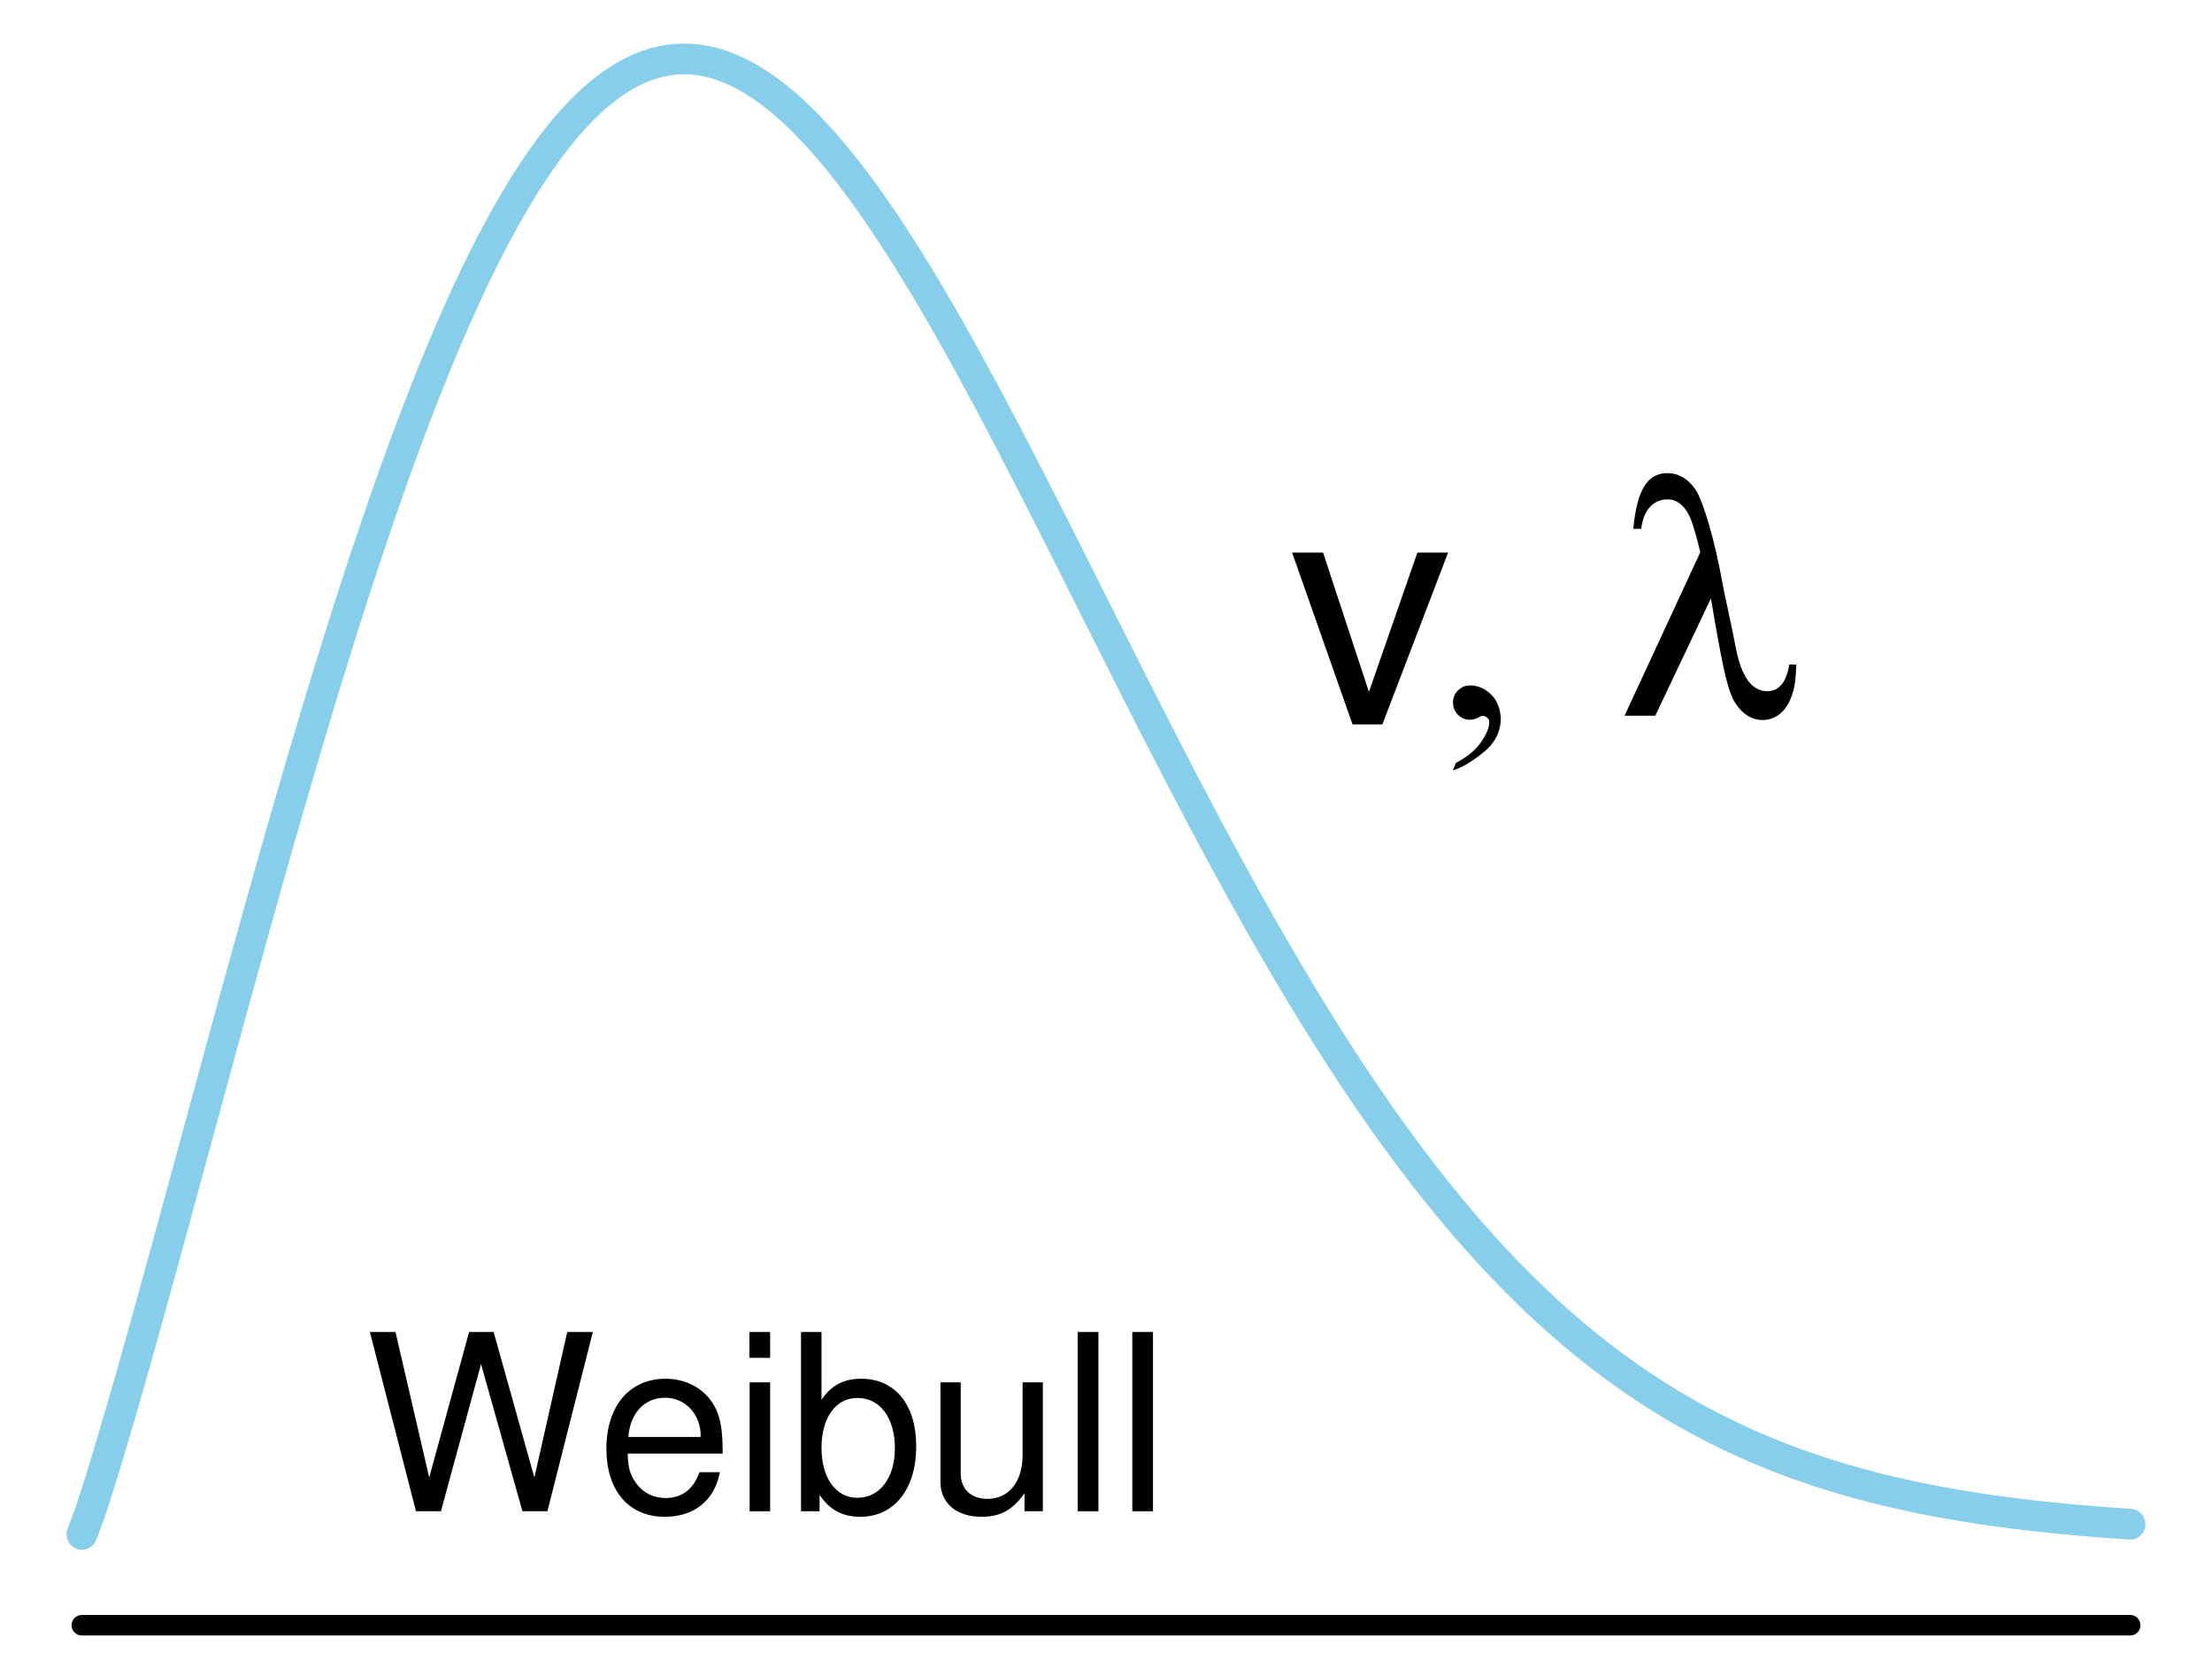
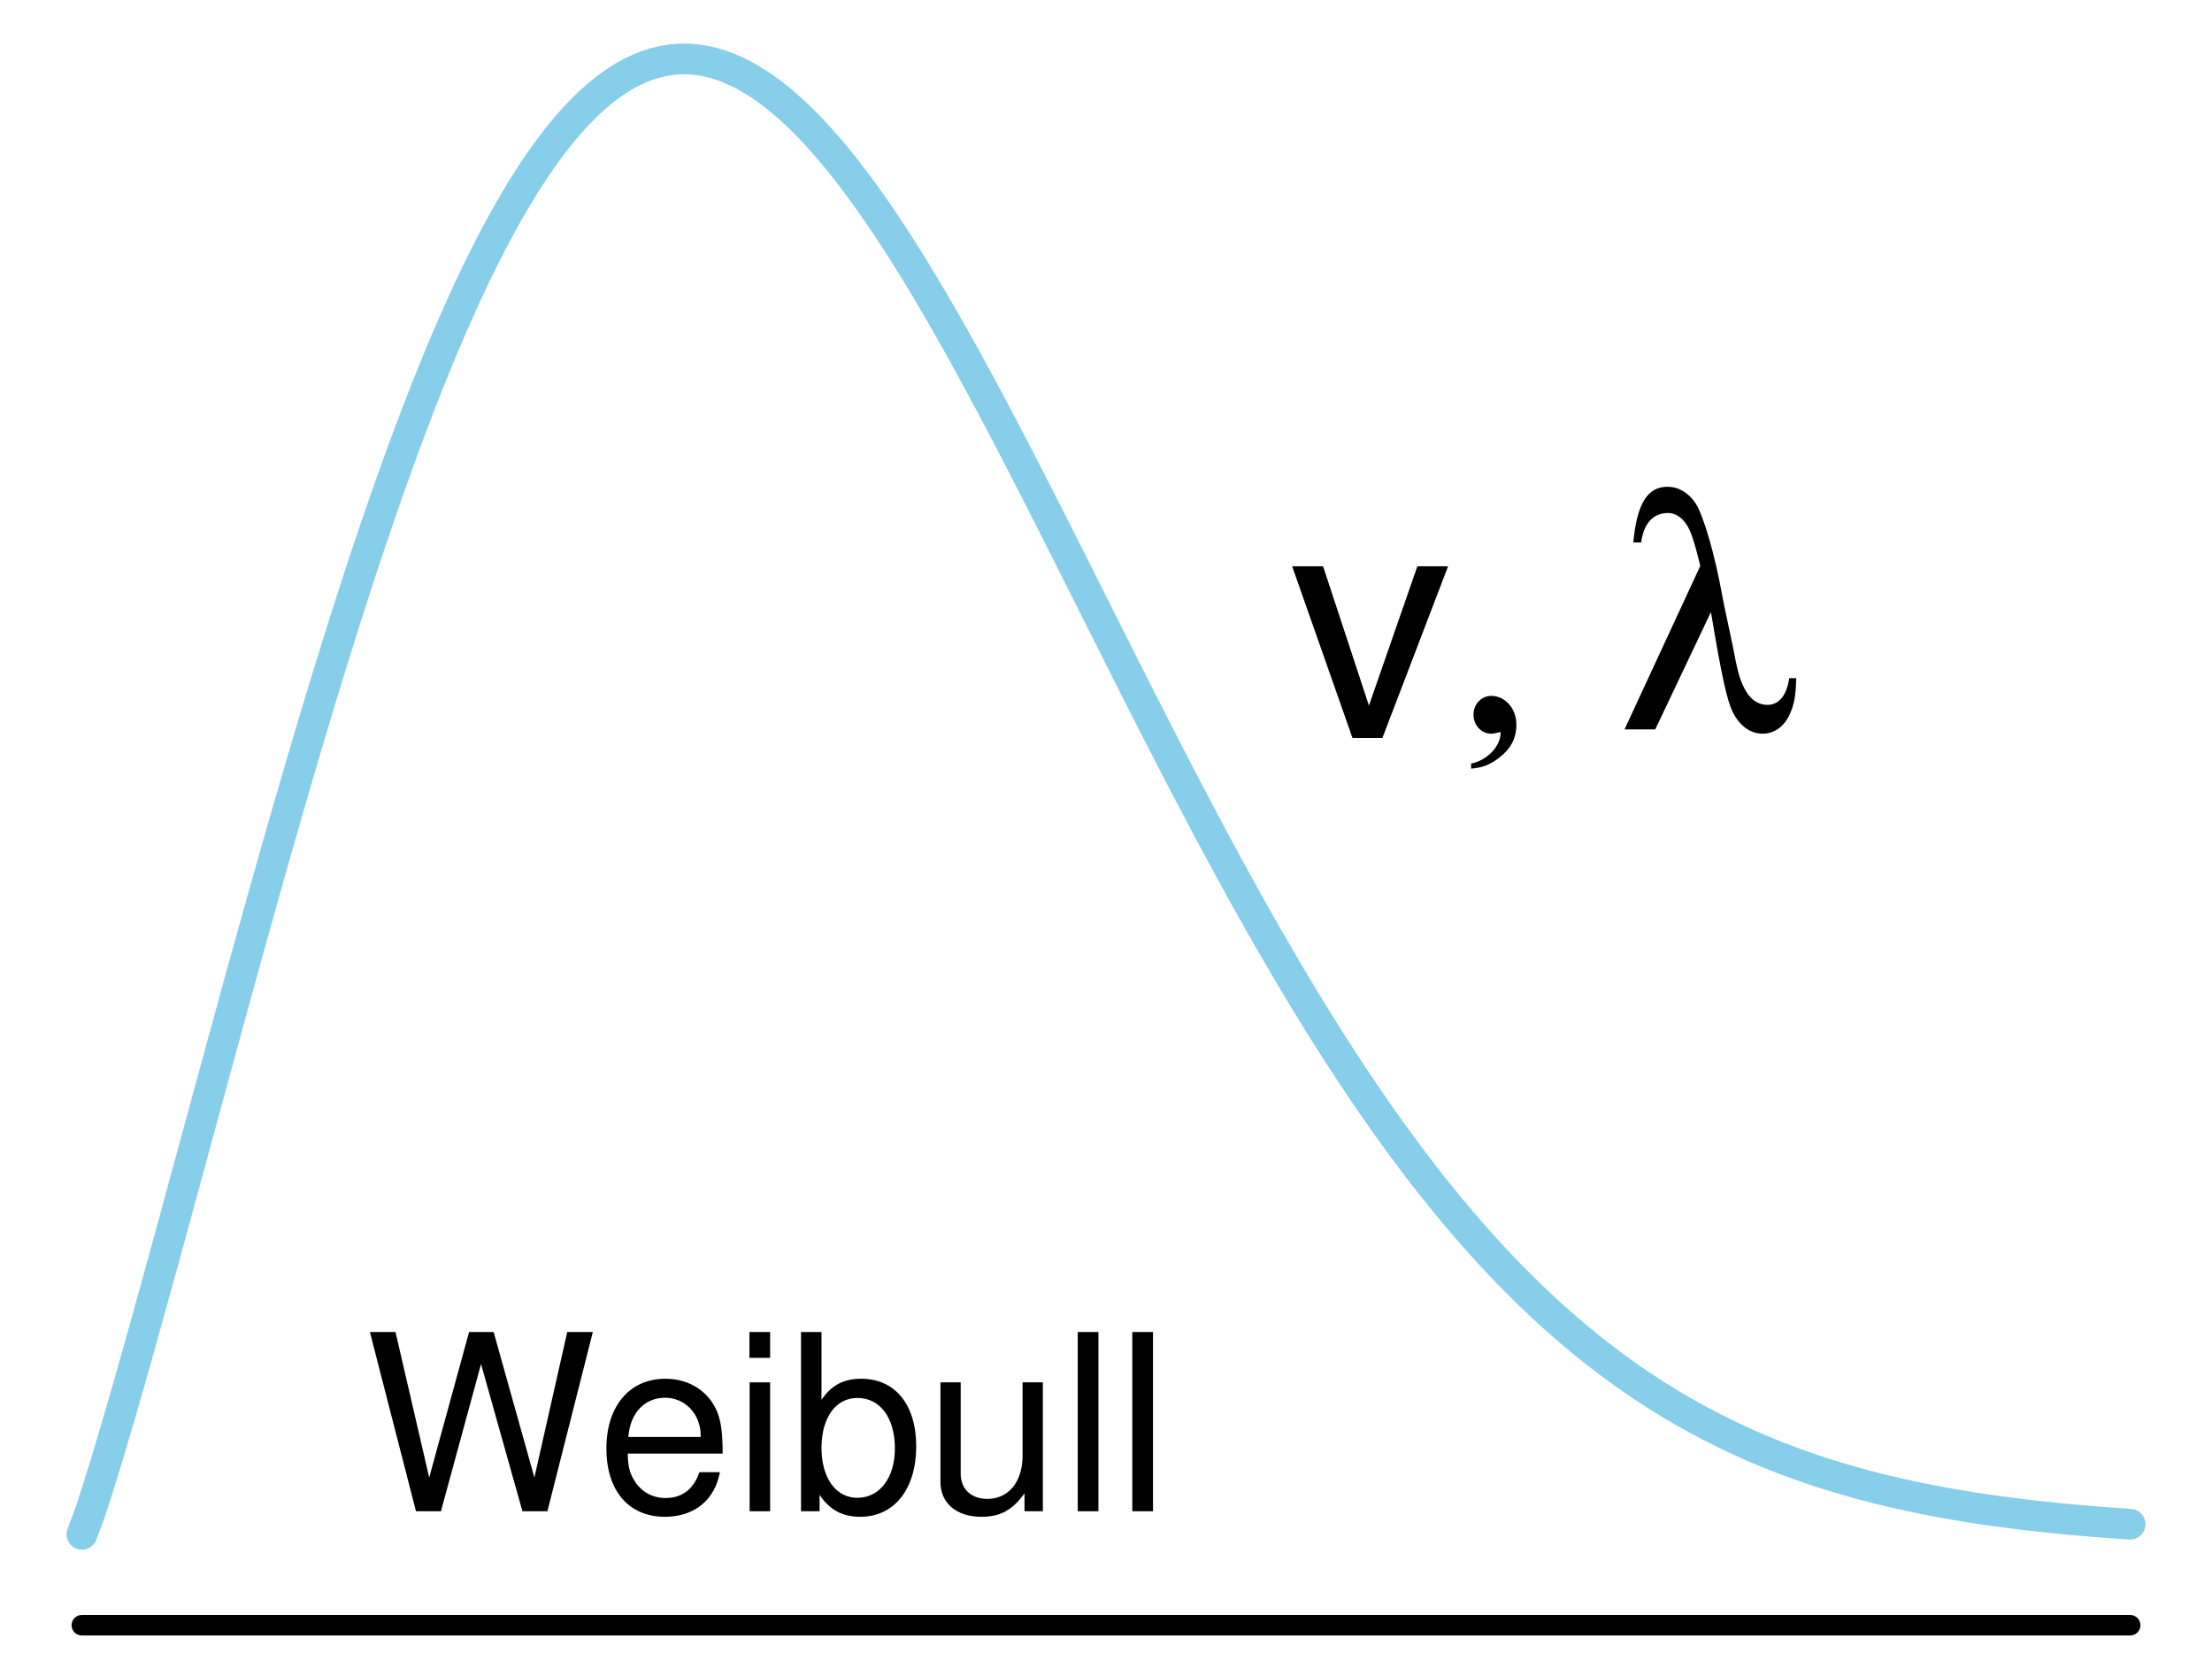
<svg xmlns="http://www.w3.org/2000/svg" xmlns:xlink="http://www.w3.org/1999/xlink" width="162pt" height="121pt" viewBox="0 0 162 121" version="1.1">
  <defs>
    <g>
      <symbol overflow="visible" id="glyph0-0">
        <path style="stroke:none;" d="M 13.391 0 L 16.719 -13.125 L 14.844 -13.125 L 12.438 -2.469 L 9.453 -13.125 L 7.656 -13.125 L 4.734 -2.469 L 2.266 -13.125 L 0.391 -13.125 L 3.766 0 L 5.594 0 L 8.531 -10.781 L 11.562 0 Z M 13.391 0 " />
      </symbol>
      <symbol overflow="visible" id="glyph0-1">
        <path style="stroke:none;" d="M 9.234 -4.219 C 9.234 -5.656 9.125 -6.516 8.859 -7.219 C 8.25 -8.766 6.797 -9.703 5.047 -9.703 C 2.406 -9.703 0.719 -7.688 0.719 -4.594 C 0.719 -1.5 2.359 0.406 5 0.406 C 7.156 0.406 8.656 -0.812 9.031 -2.859 L 7.531 -2.859 C 7.109 -1.625 6.266 -0.969 5.062 -0.969 C 4.109 -0.969 3.297 -1.406 2.797 -2.203 C 2.438 -2.734 2.297 -3.281 2.281 -4.219 Z M 2.328 -5.438 C 2.453 -7.188 3.516 -8.312 5.016 -8.312 C 6.5 -8.312 7.625 -7.094 7.625 -5.547 C 7.625 -5.516 7.625 -5.469 7.609 -5.438 Z M 2.328 -5.438 " />
      </symbol>
      <symbol overflow="visible" id="glyph0-2">
        <path style="stroke:none;" d="M 2.703 -9.438 L 1.203 -9.438 L 1.203 0 L 2.703 0 Z M 2.703 -13.125 L 1.188 -13.125 L 1.188 -11.234 L 2.703 -11.234 Z M 2.703 -13.125 " />
      </symbol>
      <symbol overflow="visible" id="glyph0-3">
        <path style="stroke:none;" d="M 0.969 -13.125 L 0.969 0 L 2.328 0 L 2.328 -1.203 C 3.047 -0.109 4 0.406 5.312 0.406 C 7.797 0.406 9.406 -1.625 9.406 -4.75 C 9.406 -7.812 7.859 -9.703 5.375 -9.703 C 4.094 -9.703 3.172 -9.219 2.469 -8.156 L 2.469 -13.125 Z M 5.094 -8.297 C 6.766 -8.297 7.844 -6.844 7.844 -4.594 C 7.844 -2.453 6.734 -0.984 5.094 -0.984 C 3.516 -0.984 2.469 -2.438 2.469 -4.641 C 2.469 -6.859 3.516 -8.297 5.094 -8.297 Z M 5.094 -8.297 " />
      </symbol>
      <symbol overflow="visible" id="glyph0-4">
        <path style="stroke:none;" d="M 8.672 0 L 8.672 -9.438 L 7.188 -9.438 L 7.188 -4.094 C 7.188 -2.156 6.172 -0.906 4.609 -0.906 C 3.422 -0.906 2.656 -1.625 2.656 -2.75 L 2.656 -9.438 L 1.172 -9.438 L 1.172 -2.156 C 1.172 -0.594 2.344 0.406 4.172 0.406 C 5.562 0.406 6.438 -0.078 7.328 -1.312 L 7.328 0 Z M 8.672 0 " />
      </symbol>
      <symbol overflow="visible" id="glyph0-5">
        <path style="stroke:none;" d="M 2.734 -13.125 L 1.219 -13.125 L 1.219 0 L 2.734 0 Z M 2.734 -13.125 " />
      </symbol>
      <symbol overflow="visible" id="glyph1-0">
        <path style="stroke:none;" d="M 6.844 0 L 11.656 -12.578 L 9.406 -12.578 L 5.859 -2.375 L 2.5 -12.578 L 0.234 -12.578 L 4.656 0 Z M 6.844 0 " />
      </symbol>
      <symbol overflow="visible" id="glyph2-0">
-         <path style="stroke:none;" d="M 1.953 0.188 C 1.742 0.332 1.508 0.406 1.25 0.406 C 0.906 0.406 0.613 0.277 0.375 0.031 C 0.133 -0.207 0.016 -0.504 0.016 -0.859 C 0.016 -1.199 0.133 -1.492 0.375 -1.734 C 0.613 -1.98 0.906 -2.109 1.25 -2.109 C 1.82 -2.109 2.332 -1.895 2.781 -1.469 C 3.227 -1.051 3.473 -0.457 3.516 0.312 C 3.504 1.309 3.066 2.148 2.203 2.828 C 1.348 3.512 0.613 3.941 0 4.109 L 0.234 3.562 C 1.129 3.094 1.781 2.527 2.188 1.875 C 2.59 1.227 2.742 0.73 2.641 0.391 C 2.441 0.129 2.211 0.062 1.953 0.188 Z M 1.953 0.188 " />
+         <path style="stroke:none;" d="M 1.344 2.875 C 2.234 2.781 2.656 2.609 3.312 2.141 C 4.25 1.438 4.656 0.672 4.656 -0.359 C 4.656 -1.531 3.844 -2.453 2.812 -2.453 C 2.094 -2.453 1.516 -1.844 1.516 -1.078 C 1.516 -0.312 2.094 0.312 2.781 0.312 C 3 0.312 3.141 0.281 3.5 0.188 C 3.547 1.203 2.516 2.281 1.344 2.5 Z M 1.344 2.875 " />
      </symbol>
      <symbol overflow="visible" id="glyph2-1">
        <path style="stroke:none;" d="" />
      </symbol>
-       <symbol overflow="visible" id="glyph3-0">
+       <symbol overflow="visible" id="glyph2-2">
        <path style="stroke:none;" d="M 1.797 -13.688 C 1.969 -15.047 2.656 -15.844 3.75 -15.844 C 4.516 -15.844 5.156 -15.234 5.516 -14.156 C 5.688 -13.688 5.906 -12.891 6.125 -11.969 L 0.578 0 L 2.828 0 L 6.906 -8.594 C 7.688 -3.906 8.062 -2.203 8.5 -1.266 C 9.031 -0.234 9.797 0.312 10.688 0.312 C 11.609 0.312 12.359 -0.266 12.766 -1.312 C 13.031 -1.969 13.125 -2.609 13.156 -3.75 L 12.641 -3.75 C 12.453 -2.5 11.906 -1.797 11.047 -1.797 C 10.312 -1.797 9.703 -2.25 9.312 -3.094 C 9 -3.719 8.828 -4.344 8.5 -6.125 L 7.844 -9.219 C 7.828 -9.281 7.797 -9.453 7.75 -9.703 C 7.203 -12.797 6.344 -15.719 5.766 -16.578 C 5.234 -17.359 4.516 -17.766 3.719 -17.766 C 2.25 -17.766 1.484 -16.516 1.219 -13.688 Z M 1.797 -13.688 " />
      </symbol>
    </g>
  </defs>
-   <g id="surface1482">
+   <g id="surface1149">
    <path style="fill:none;stroke-width:2.25;stroke-linecap:round;stroke-linejoin:round;stroke:rgb(52.941%,80.784%,92.157%);stroke-opacity:1;stroke-miterlimit:10;" d="M 6 112.359 L 6.602 110.742 L 7.199 108.898 L 7.801 106.953 L 8.398 104.945 L 9 102.891 L 9.602 100.797 L 10.199 98.676 L 10.801 96.531 L 11.398 94.367 L 12 92.188 L 12.602 89.996 L 13.199 87.797 L 13.801 85.594 L 14.398 83.391 L 15 81.184 L 15.602 78.98 L 16.199 76.781 L 16.801 74.59 L 17.398 72.406 L 18 70.234 L 18.602 68.074 L 19.199 65.93 L 19.801 63.801 L 20.398 61.691 L 21 59.602 L 21.602 57.531 L 22.199 55.484 L 22.801 53.465 L 23.398 51.469 L 24 49.5 L 24.602 47.562 L 25.199 45.652 L 25.801 43.777 L 26.398 41.93 L 27 40.121 L 27.602 38.348 L 28.199 36.609 L 28.801 34.91 L 29.398 33.25 L 30 31.625 L 30.602 30.047 L 31.199 28.508 L 31.801 27.012 L 32.398 25.559 L 33 24.148 L 33.602 22.785 L 34.199 21.465 L 34.801 20.191 L 35.398 18.969 L 36 17.789 L 36.602 16.66 L 37.199 15.578 L 37.801 14.547 L 38.398 13.562 L 39 12.629 L 39.602 11.742 L 40.199 10.906 L 40.801 10.121 L 41.398 9.387 L 42 8.703 L 42.602 8.07 L 43.199 7.484 L 43.801 6.953 L 44.398 6.469 L 45 6.035 L 45.602 5.648 L 46.199 5.312 L 46.801 5.027 L 47.398 4.789 L 48 4.602 L 48.602 4.461 L 49.199 4.367 L 49.801 4.32 L 50.398 4.32 L 51 4.367 L 51.602 4.457 L 52.199 4.594 L 52.801 4.773 L 53.398 5 L 54 5.266 L 54.602 5.57 L 55.199 5.922 L 55.801 6.309 L 56.398 6.738 L 57 7.203 L 57.602 7.711 L 58.199 8.25 L 58.801 8.828 L 59.398 9.441 L 60 10.086 L 60.602 10.766 L 61.199 11.477 L 61.801 12.219 L 62.398 12.988 L 63 13.793 L 63.602 14.621 L 64.199 15.477 L 64.801 16.355 L 65.398 17.262 L 66 18.195 L 66.602 19.148 L 67.199 20.121 L 67.801 21.117 L 68.398 22.129 L 69 23.164 L 69.602 24.215 L 70.199 25.281 L 70.801 26.363 L 71.398 27.461 L 72 28.57 L 72.602 29.691 L 73.199 30.824 L 73.801 31.969 L 74.398 33.121 L 75 34.285 L 75.602 35.453 L 76.199 36.629 L 76.801 37.809 L 77.398 38.992 L 78.602 41.375 L 79.199 42.57 L 79.801 43.766 L 80.398 44.961 L 81 46.152 L 81.602 47.348 L 82.199 48.539 L 82.801 49.73 L 83.398 50.914 L 84.602 53.273 L 85.199 54.441 L 85.801 55.609 L 86.398 56.766 L 87 57.918 L 87.602 59.059 L 88.199 60.195 L 88.801 61.32 L 89.398 62.434 L 90 63.539 L 90.602 64.637 L 91.199 65.723 L 91.801 66.793 L 92.398 67.855 L 93 68.906 L 93.602 69.941 L 94.199 70.969 L 94.801 71.98 L 95.398 72.977 L 96 73.961 L 96.602 74.934 L 97.199 75.891 L 97.801 76.832 L 98.398 77.762 L 99 78.676 L 99.602 79.574 L 100.199 80.457 L 100.801 81.328 L 101.398 82.184 L 102 83.02 L 102.602 83.844 L 103.199 84.652 L 103.801 85.445 L 104.398 86.227 L 105 86.988 L 105.602 87.734 L 106.199 88.469 L 106.801 89.184 L 107.398 89.887 L 108 90.574 L 108.602 91.246 L 109.199 91.902 L 109.801 92.543 L 110.398 93.172 L 111 93.781 L 111.602 94.379 L 112.199 94.965 L 112.801 95.535 L 113.398 96.09 L 114 96.629 L 114.602 97.156 L 115.199 97.672 L 115.801 98.172 L 116.398 98.66 L 117 99.133 L 117.602 99.594 L 118.199 100.043 L 118.801 100.48 L 119.398 100.902 L 120 101.316 L 120.602 101.715 L 121.199 102.105 L 121.801 102.48 L 122.398 102.848 L 123 103.203 L 123.602 103.547 L 124.199 103.879 L 124.801 104.203 L 125.398 104.516 L 126 104.816 L 126.602 105.109 L 127.199 105.395 L 127.801 105.668 L 128.398 105.934 L 129 106.191 L 129.602 106.438 L 130.199 106.68 L 130.801 106.91 L 131.398 107.133 L 132 107.348 L 132.602 107.555 L 133.199 107.758 L 133.801 107.949 L 134.398 108.137 L 135 108.316 L 135.602 108.488 L 136.199 108.656 L 136.801 108.816 L 137.398 108.973 L 138 109.121 L 138.602 109.262 L 139.199 109.398 L 139.801 109.531 L 140.398 109.66 L 141 109.781 L 141.602 109.898 L 142.199 110.012 L 142.801 110.117 L 143.398 110.223 L 144.602 110.418 L 145.199 110.508 L 145.801 110.594 L 146.398 110.68 L 147.602 110.836 L 148.199 110.91 L 148.801 110.98 L 149.398 111.047 L 150.602 111.172 L 151.199 111.23 L 151.801 111.289 L 152.398 111.34 L 153.602 111.441 L 154.199 111.488 L 154.801 111.531 L 155.398 111.574 L 156 111.617 " />
    <path style="fill:none;stroke-width:1.5;stroke-linecap:round;stroke-linejoin:round;stroke:rgb(0%,0%,0%);stroke-opacity:1;stroke-miterlimit:10;" d="M 5.992 119.012 L 156.008 119.012 " />
    <g style="fill:rgb(0%,0%,0%);fill-opacity:1;">
      <use xlink:href="#glyph0-0" x="26.699" y="110.666" />
      <use xlink:href="#glyph0-1" x="43.691" y="110.666" />
      <use xlink:href="#glyph0-2" x="53.699" y="110.666" />
      <use xlink:href="#glyph0-3" x="57.695" y="110.666" />
      <use xlink:href="#glyph0-4" x="67.703" y="110.666" />
      <use xlink:href="#glyph0-5" x="77.711" y="110.666" />
      <use xlink:href="#glyph0-5" x="81.707" y="110.666" />
    </g>
    <g style="fill:rgb(0%,0%,0%);fill-opacity:1;">
-       <use xlink:href="#glyph1-0" x="94.398" y="53.044" />
+       <use xlink:href="#glyph1-0" x="94.398" y="54.044" />
    </g>
    <g style="fill:rgb(0%,0%,0%);fill-opacity:1;">
-       <use xlink:href="#glyph2-0" x="106.398" y="52.301" />
+       <use xlink:href="#glyph2-0" x="106.398" y="53.412" />
    </g>
    <g style="fill:rgb(0%,0%,0%);fill-opacity:1;">
-       <use xlink:href="#glyph2-1" x="112.398" y="52.301" />
+       <use xlink:href="#glyph2-1" x="112.398" y="53.412" />
    </g>
    <g style="fill:rgb(0%,0%,0%);fill-opacity:1;">
-       <use xlink:href="#glyph3-0" x="118.398" y="52.412" />
+       <use xlink:href="#glyph2-2" x="118.398" y="53.412" />
    </g>
  </g>
</svg>
